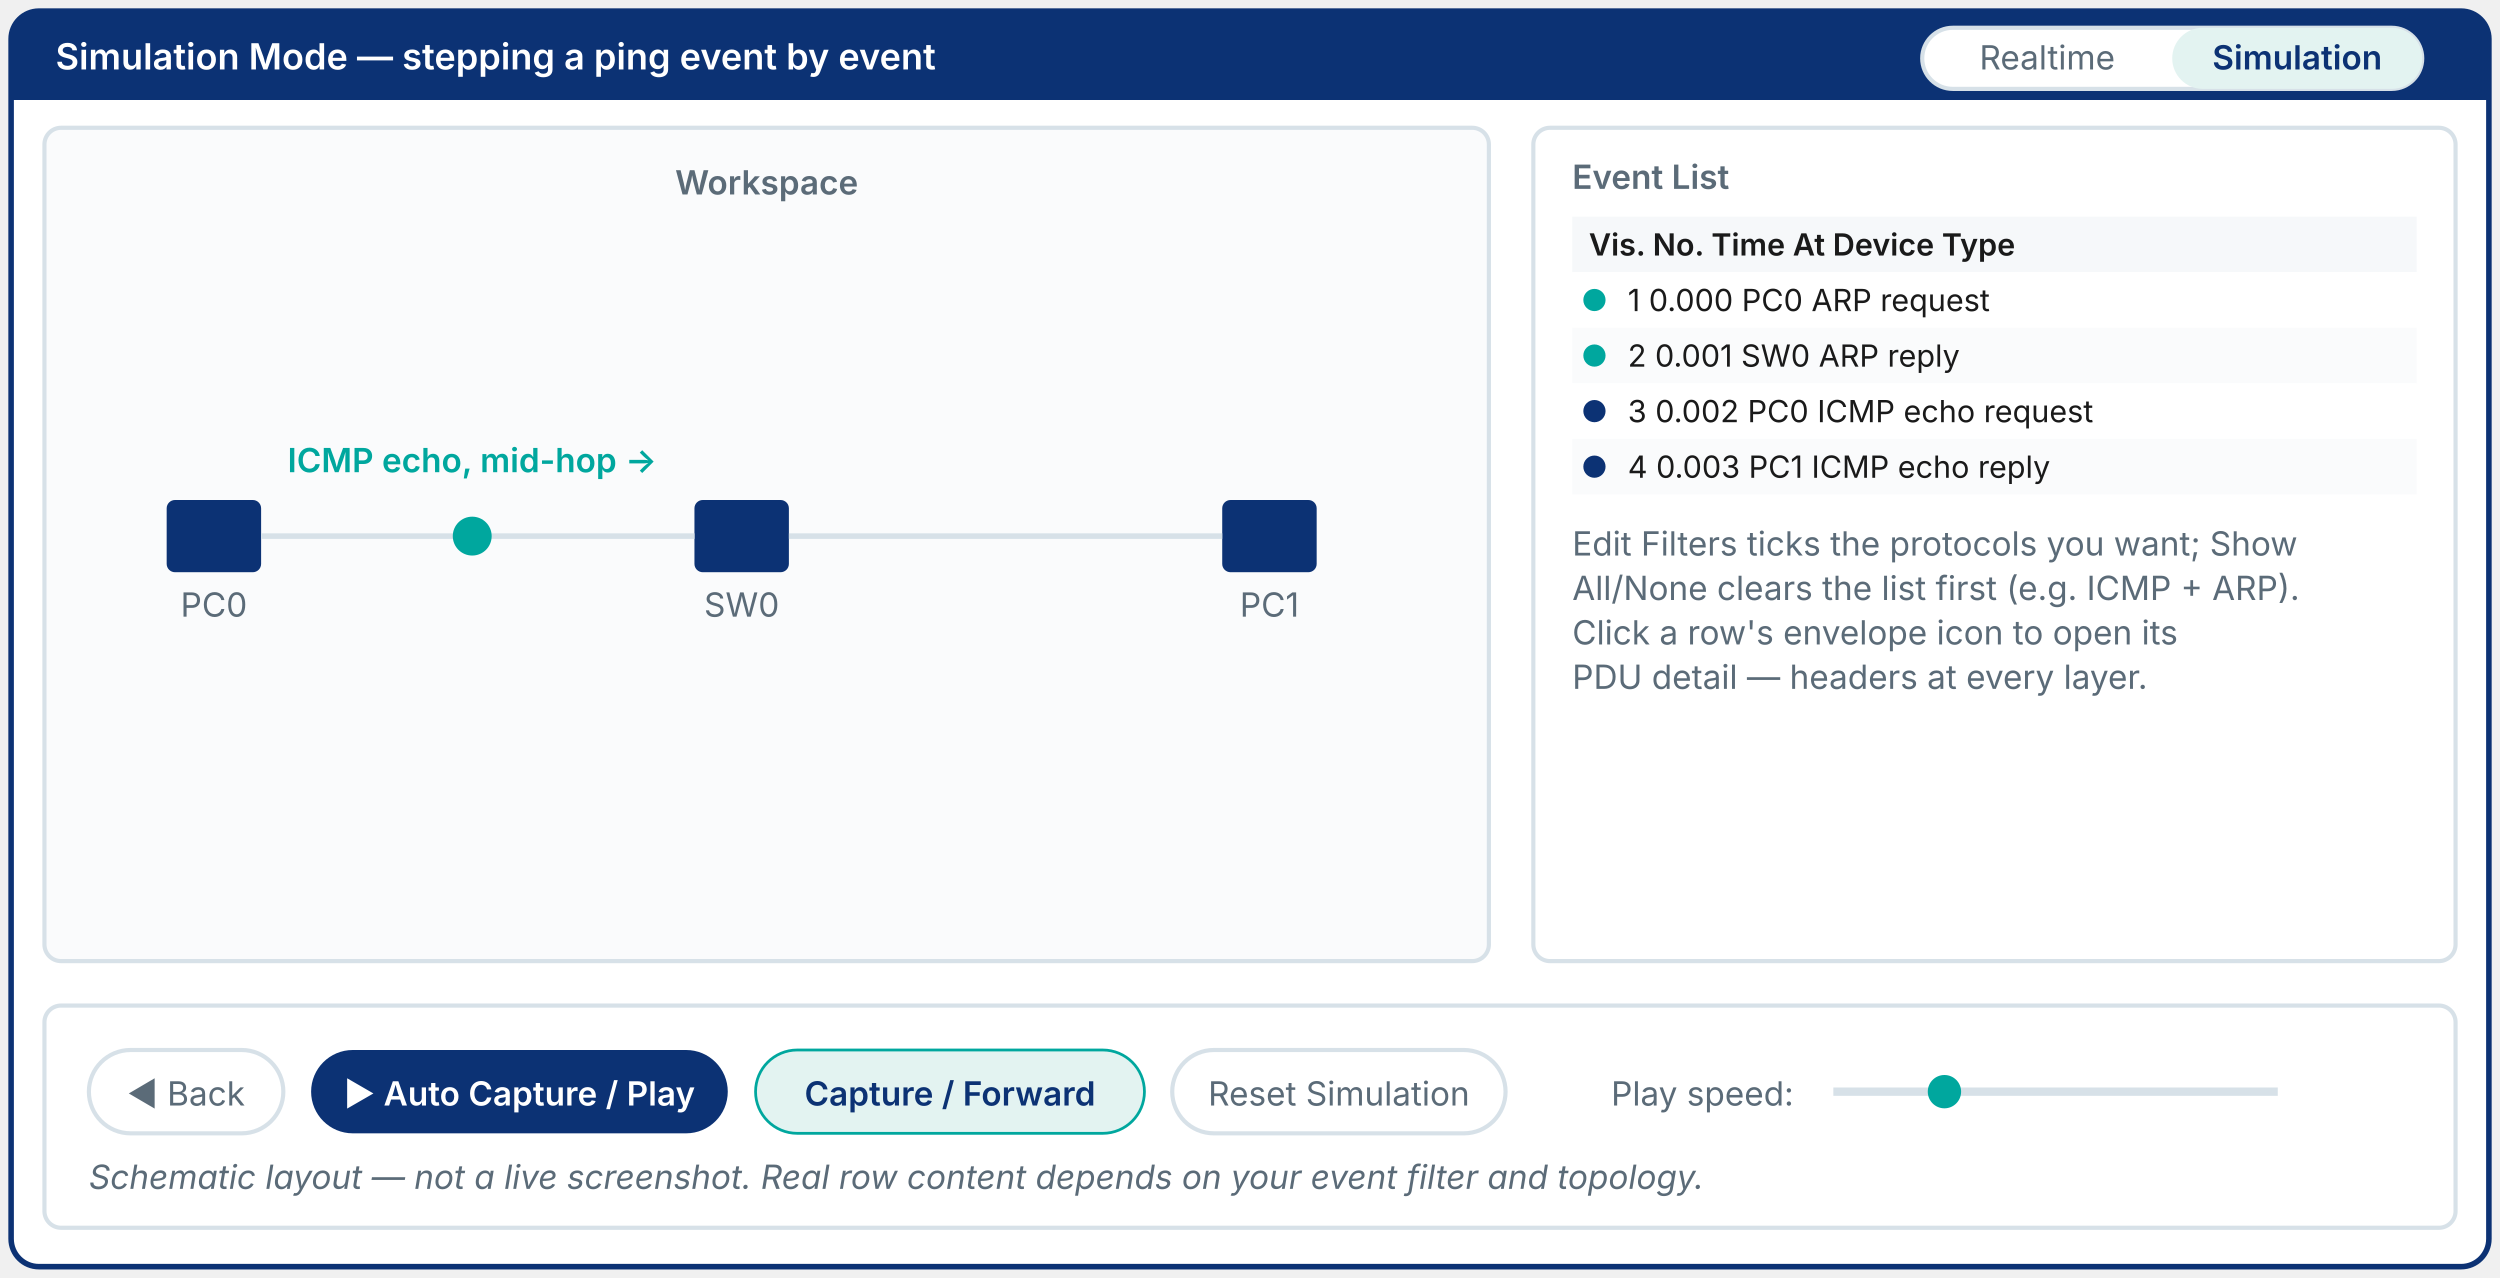
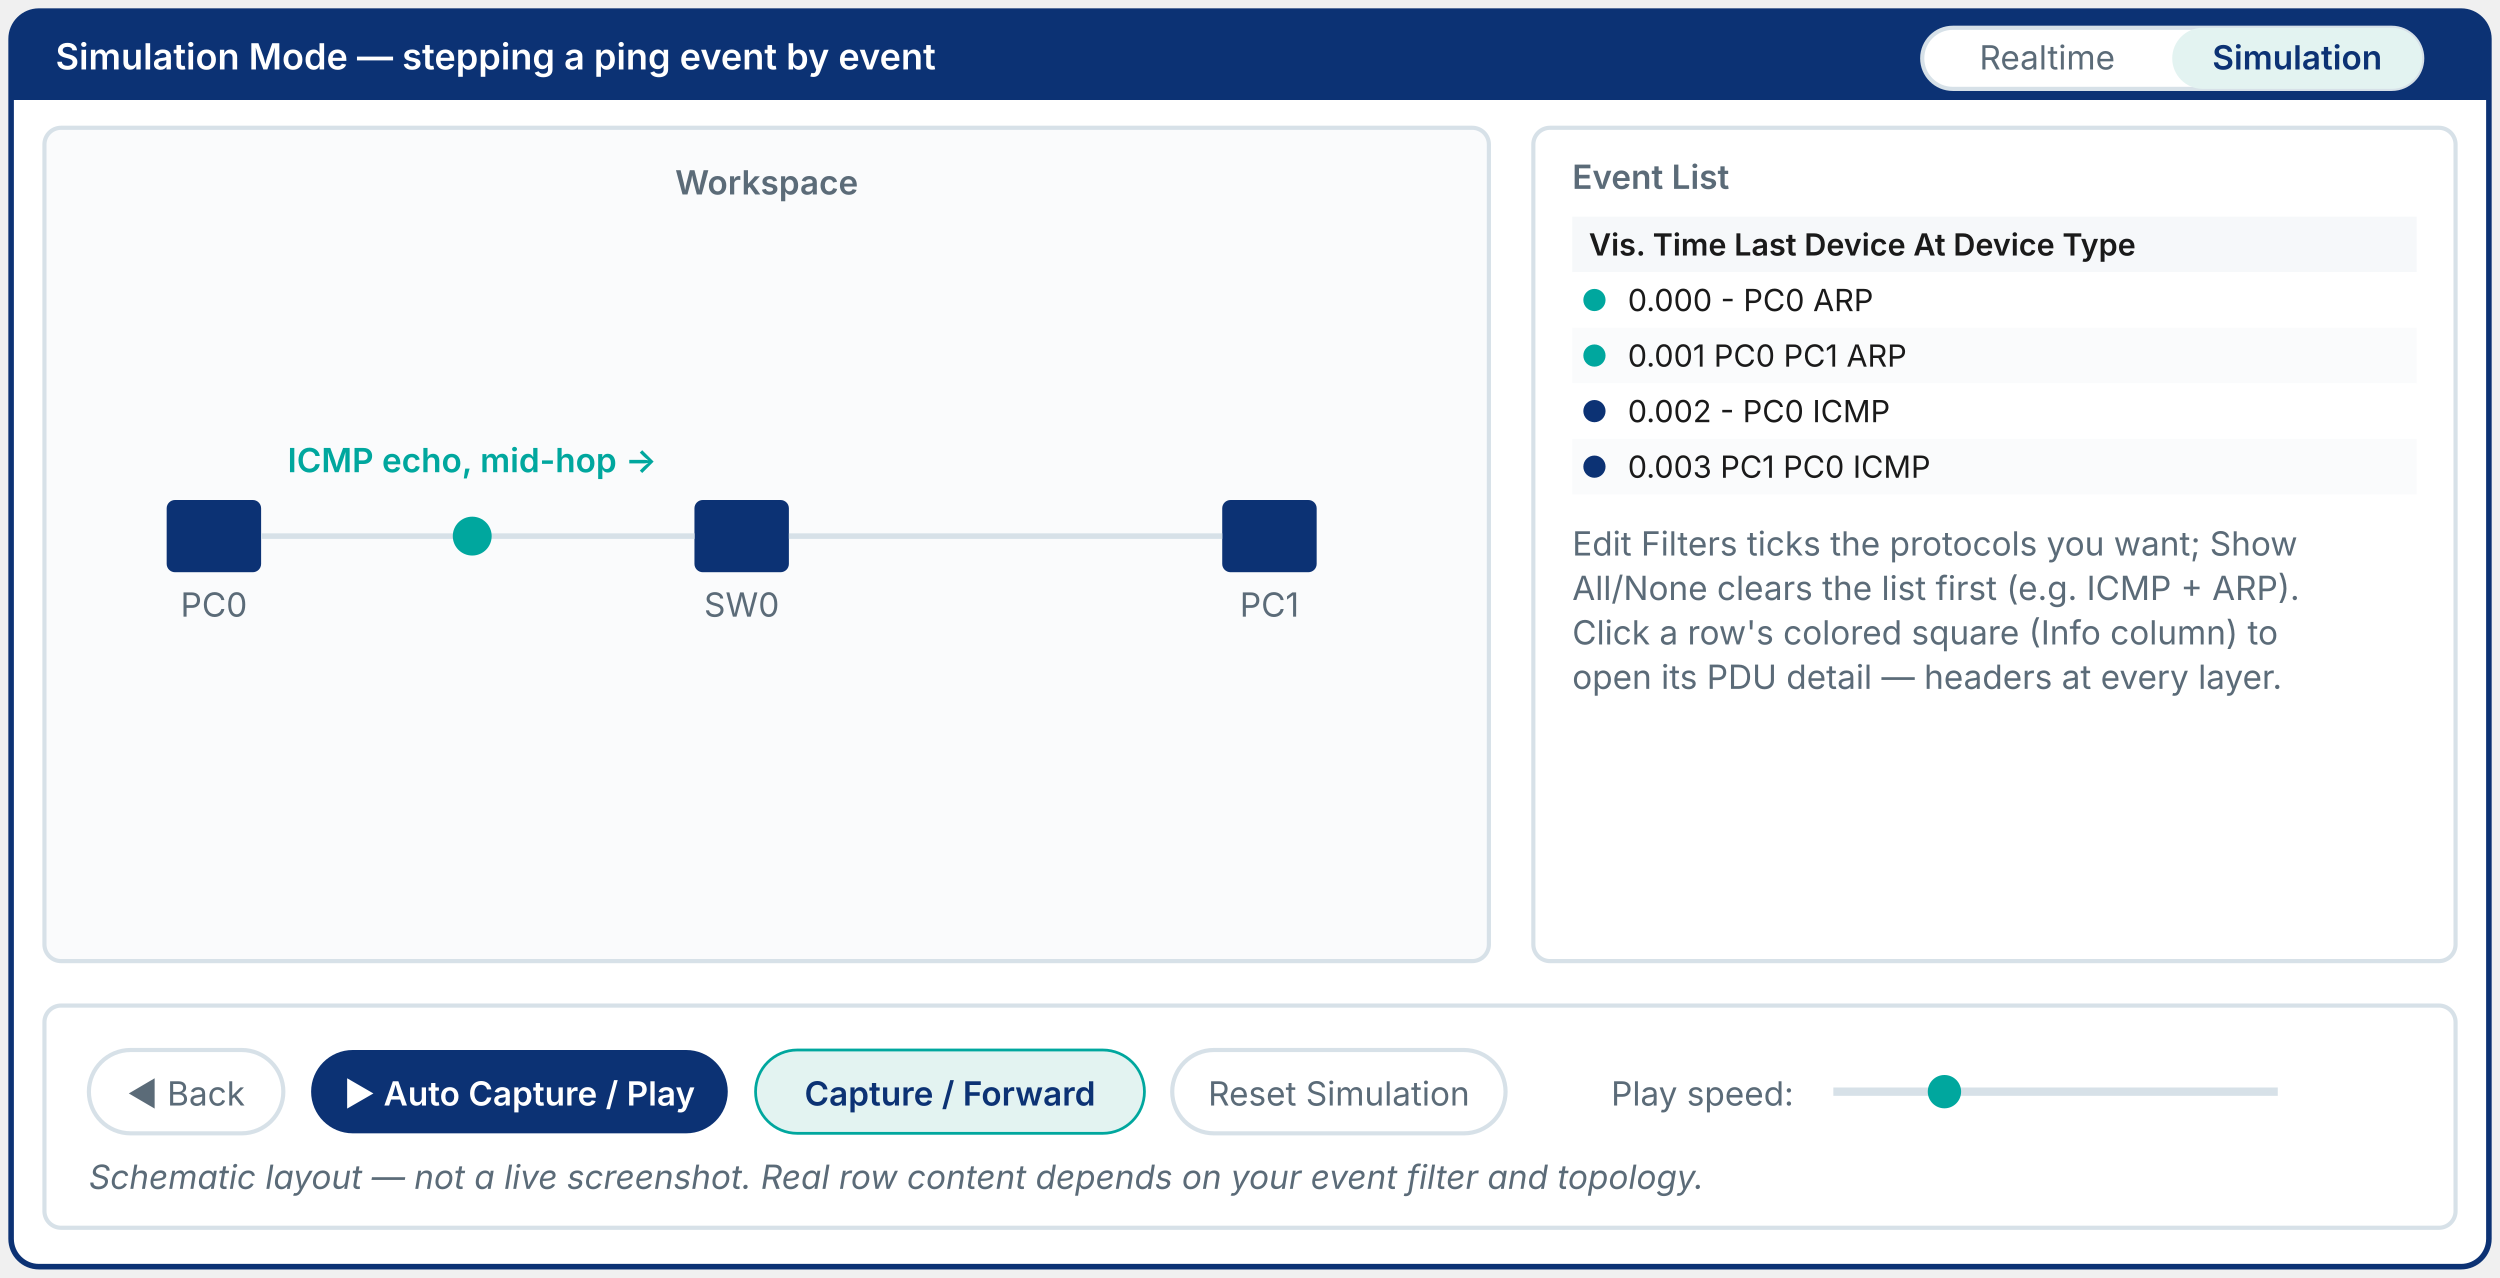
<svg xmlns="http://www.w3.org/2000/svg" viewBox="0 0 900 460" role="img" aria-labelledby="pt-sim-title">
  <style>
  .lbl-sm { font-family: system-ui, -apple-system, sans-serif; fill: #5B6B78; font-size: 12px; }
  .lbl-title { font-family: system-ui, -apple-system, sans-serif; fill: #fff; font-size: 13px; font-weight: 600; }
  .cell { font-family: system-ui, -apple-system, sans-serif; fill: #1A1A1A; font-size: 11px; }
  .panel { fill: #ffffff; stroke: #D7E1E8; stroke-width: 1.5; }
</style>
  <rect x="4" y="4" width="892" height="452" rx="10" fill="#ffffff" stroke="#0C3274" stroke-width="2" />
  <rect x="4" y="4" width="892" height="32" rx="10" fill="#0C3274" />
  <rect x="4" y="20" width="892" height="16" fill="#0C3274" />
  <text x="20" y="25" class="lbl-title">Simulation Mode — stepping a ping event by event</text>
  <rect x="692" y="10" width="180" height="22" rx="11" class="panel" />
  <rect x="782" y="10" width="90" height="22" rx="11" fill="#E3F3F1" />
  <text x="737" y="25" text-anchor="middle" class="lbl-sm">Realtime</text>
  <text x="827" y="25" text-anchor="middle" class="lbl-sm" style="fill:#0C3274;font-weight:600;">Simulation</text>
  <rect x="16" y="46" width="520" height="300" rx="6" fill="#FAFBFC" stroke="#D7E1E8" stroke-width="1.5" />
  <text x="276" y="70" text-anchor="middle" class="lbl-sm" style="font-weight:600;">Workspace</text>
  <rect x="60" y="180" width="34" height="26" rx="3" fill="#0C3274" />
  <text x="77" y="222" text-anchor="middle" class="lbl-sm">PC0</text>
  <rect x="250" y="180" width="34" height="26" rx="3" fill="#0C3274" />
  <text x="267" y="222" text-anchor="middle" class="lbl-sm">SW0</text>
  <rect x="440" y="180" width="34" height="26" rx="3" fill="#0C3274" />
  <text x="457" y="222" text-anchor="middle" class="lbl-sm">PC1</text>
  <line x1="94" y1="193" x2="250" y2="193" stroke="#D7E1E8" stroke-width="2" />
  <line x1="284" y1="193" x2="440" y2="193" stroke="#D7E1E8" stroke-width="2" />
  <circle cx="170" cy="193" r="7" fill="#00A79E" />
  <text x="170" y="170" text-anchor="middle" class="lbl-sm" style="fill:#00A79E;font-weight:600;">ICMP echo, mid-hop →</text>
  <rect x="552" y="46" width="332" height="300" rx="6" class="panel" />
  <text x="566" y="68" class="lbl-sm" style="font-weight:600;">Event List</text>
  <rect x="566" y="78" width="304" height="20" fill="#F6F8FA" />
-   <text x="572" y="92" class="cell" style="font-weight:600;">Vis.  No.  Time  At Device  Type</text>
+   <text x="572" y="92" class="cell" style="font-weight:600;">Vis.  Time  Last Device  At Device  Type</text>
  <rect x="566" y="98" width="304" height="20" fill="#ffffff" />
  <circle cx="574" cy="108" r="4" fill="#00A79E" />
-   <text x="586" y="112" class="cell">1   0.000   PC0        ARP request</text>
+   <text x="586" y="112" class="cell">0.000    -      PC0       ARP</text>
  <rect x="566" y="118" width="304" height="20" fill="#FAFBFC" />
  <circle cx="574" cy="128" r="4" fill="#00A79E" />
-   <text x="586" y="132" class="cell">2   0.001   SW0        ARP reply</text>
+   <text x="586" y="132" class="cell">0.001   PC0    PC1       ARP</text>
  <rect x="566" y="138" width="304" height="20" fill="#ffffff" />
  <circle cx="574" cy="148" r="4" fill="#0C3274" />
-   <text x="586" y="152" class="cell">3   0.002   PC0        ICMP echo request</text>
+   <text x="586" y="152" class="cell">0.002    -      PC0       ICMP</text>
  <rect x="566" y="158" width="304" height="20" fill="#FAFBFC" />
  <circle cx="574" cy="168" r="4" fill="#0C3274" />
-   <text x="586" y="172" class="cell">4   0.003   PC1        ICMP echo reply</text>
+   <text x="586" y="172" class="cell">0.003   PC1    PC0       ICMP</text>
  <text x="566" y="200" class="lbl-sm">Edit Filters ticks the protocols you want; Show</text>
  <text x="566" y="216" class="lbl-sm">All/None clears the list first (e.g. ICMP + ARP).</text>
-   <text x="566" y="232" class="lbl-sm">Click a row's envelope icon to open its</text>
-   <text x="566" y="248" class="lbl-sm">PDU detail — headers at every layer.</text>
+   <text x="566" y="232" class="lbl-sm">Click a row's colored square (Info column) to</text>
+   <text x="566" y="248" class="lbl-sm">open its PDU detail — headers at every layer.</text>
  <rect x="16" y="362" width="868" height="80" rx="6" class="panel" />
  <rect x="32" y="378" width="70" height="30" rx="15" class="panel" />
  <text x="67" y="398" text-anchor="middle" class="lbl-sm">◀ Back</text>
  <rect x="112" y="378" width="150" height="30" rx="15" fill="#0C3274" />
  <text x="187" y="398" text-anchor="middle" class="lbl-sm" style="fill:#fff;font-weight:600;">▶ Auto Capture / Play</text>
  <rect x="272" y="378" width="140" height="30" rx="15" fill="#E3F3F1" stroke="#00A79E" />
  <text x="342" y="398" text-anchor="middle" class="lbl-sm" style="fill:#0C3274;font-weight:600;">Capture / Forward</text>
  <rect x="422" y="378" width="120" height="30" rx="15" class="panel" />
  <text x="482" y="398" text-anchor="middle" class="lbl-sm">Reset Simulation</text>
  <text x="580" y="398" class="lbl-sm">Play speed:</text>
  <line x1="660" y1="393" x2="820" y2="393" stroke="#D7E1E8" stroke-width="3" />
  <circle cx="700" cy="393" r="6" fill="#00A79E" />
  <text x="32" y="428" class="lbl-sm" style="font-style:italic;">Schematic layout — not a live screenshot. Real row content depends on your event filter and topology.</text>
</svg>
